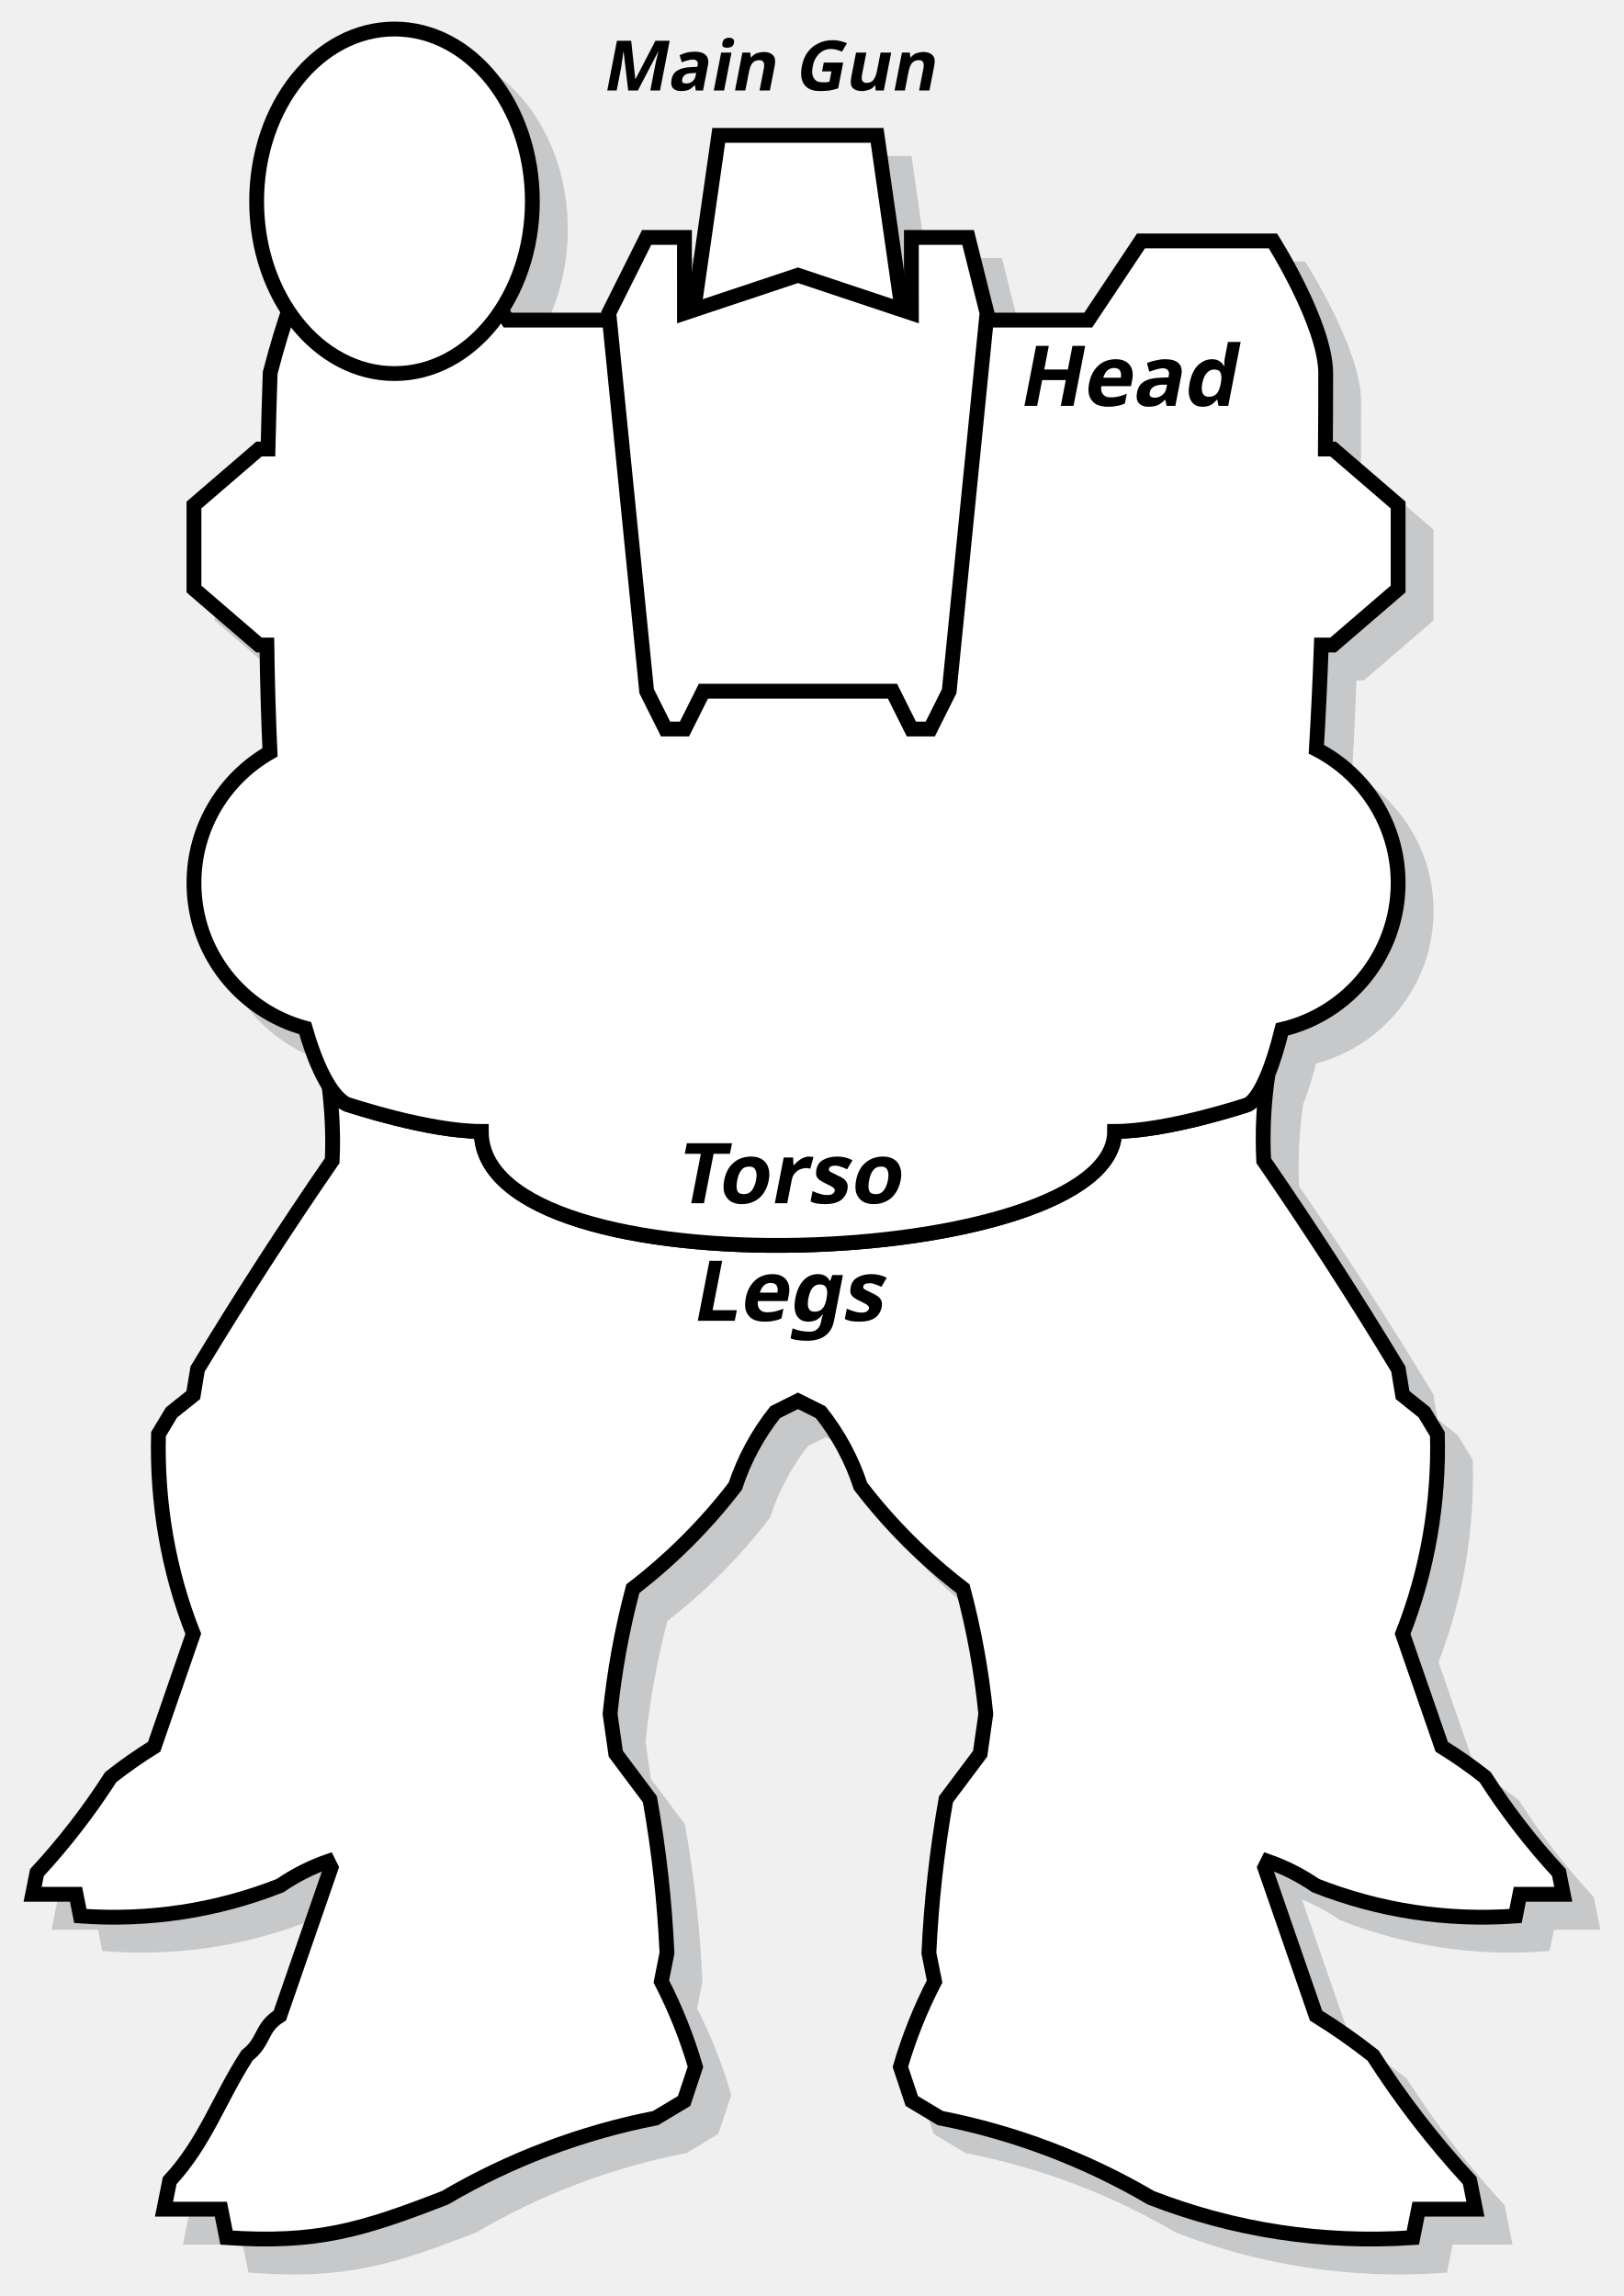
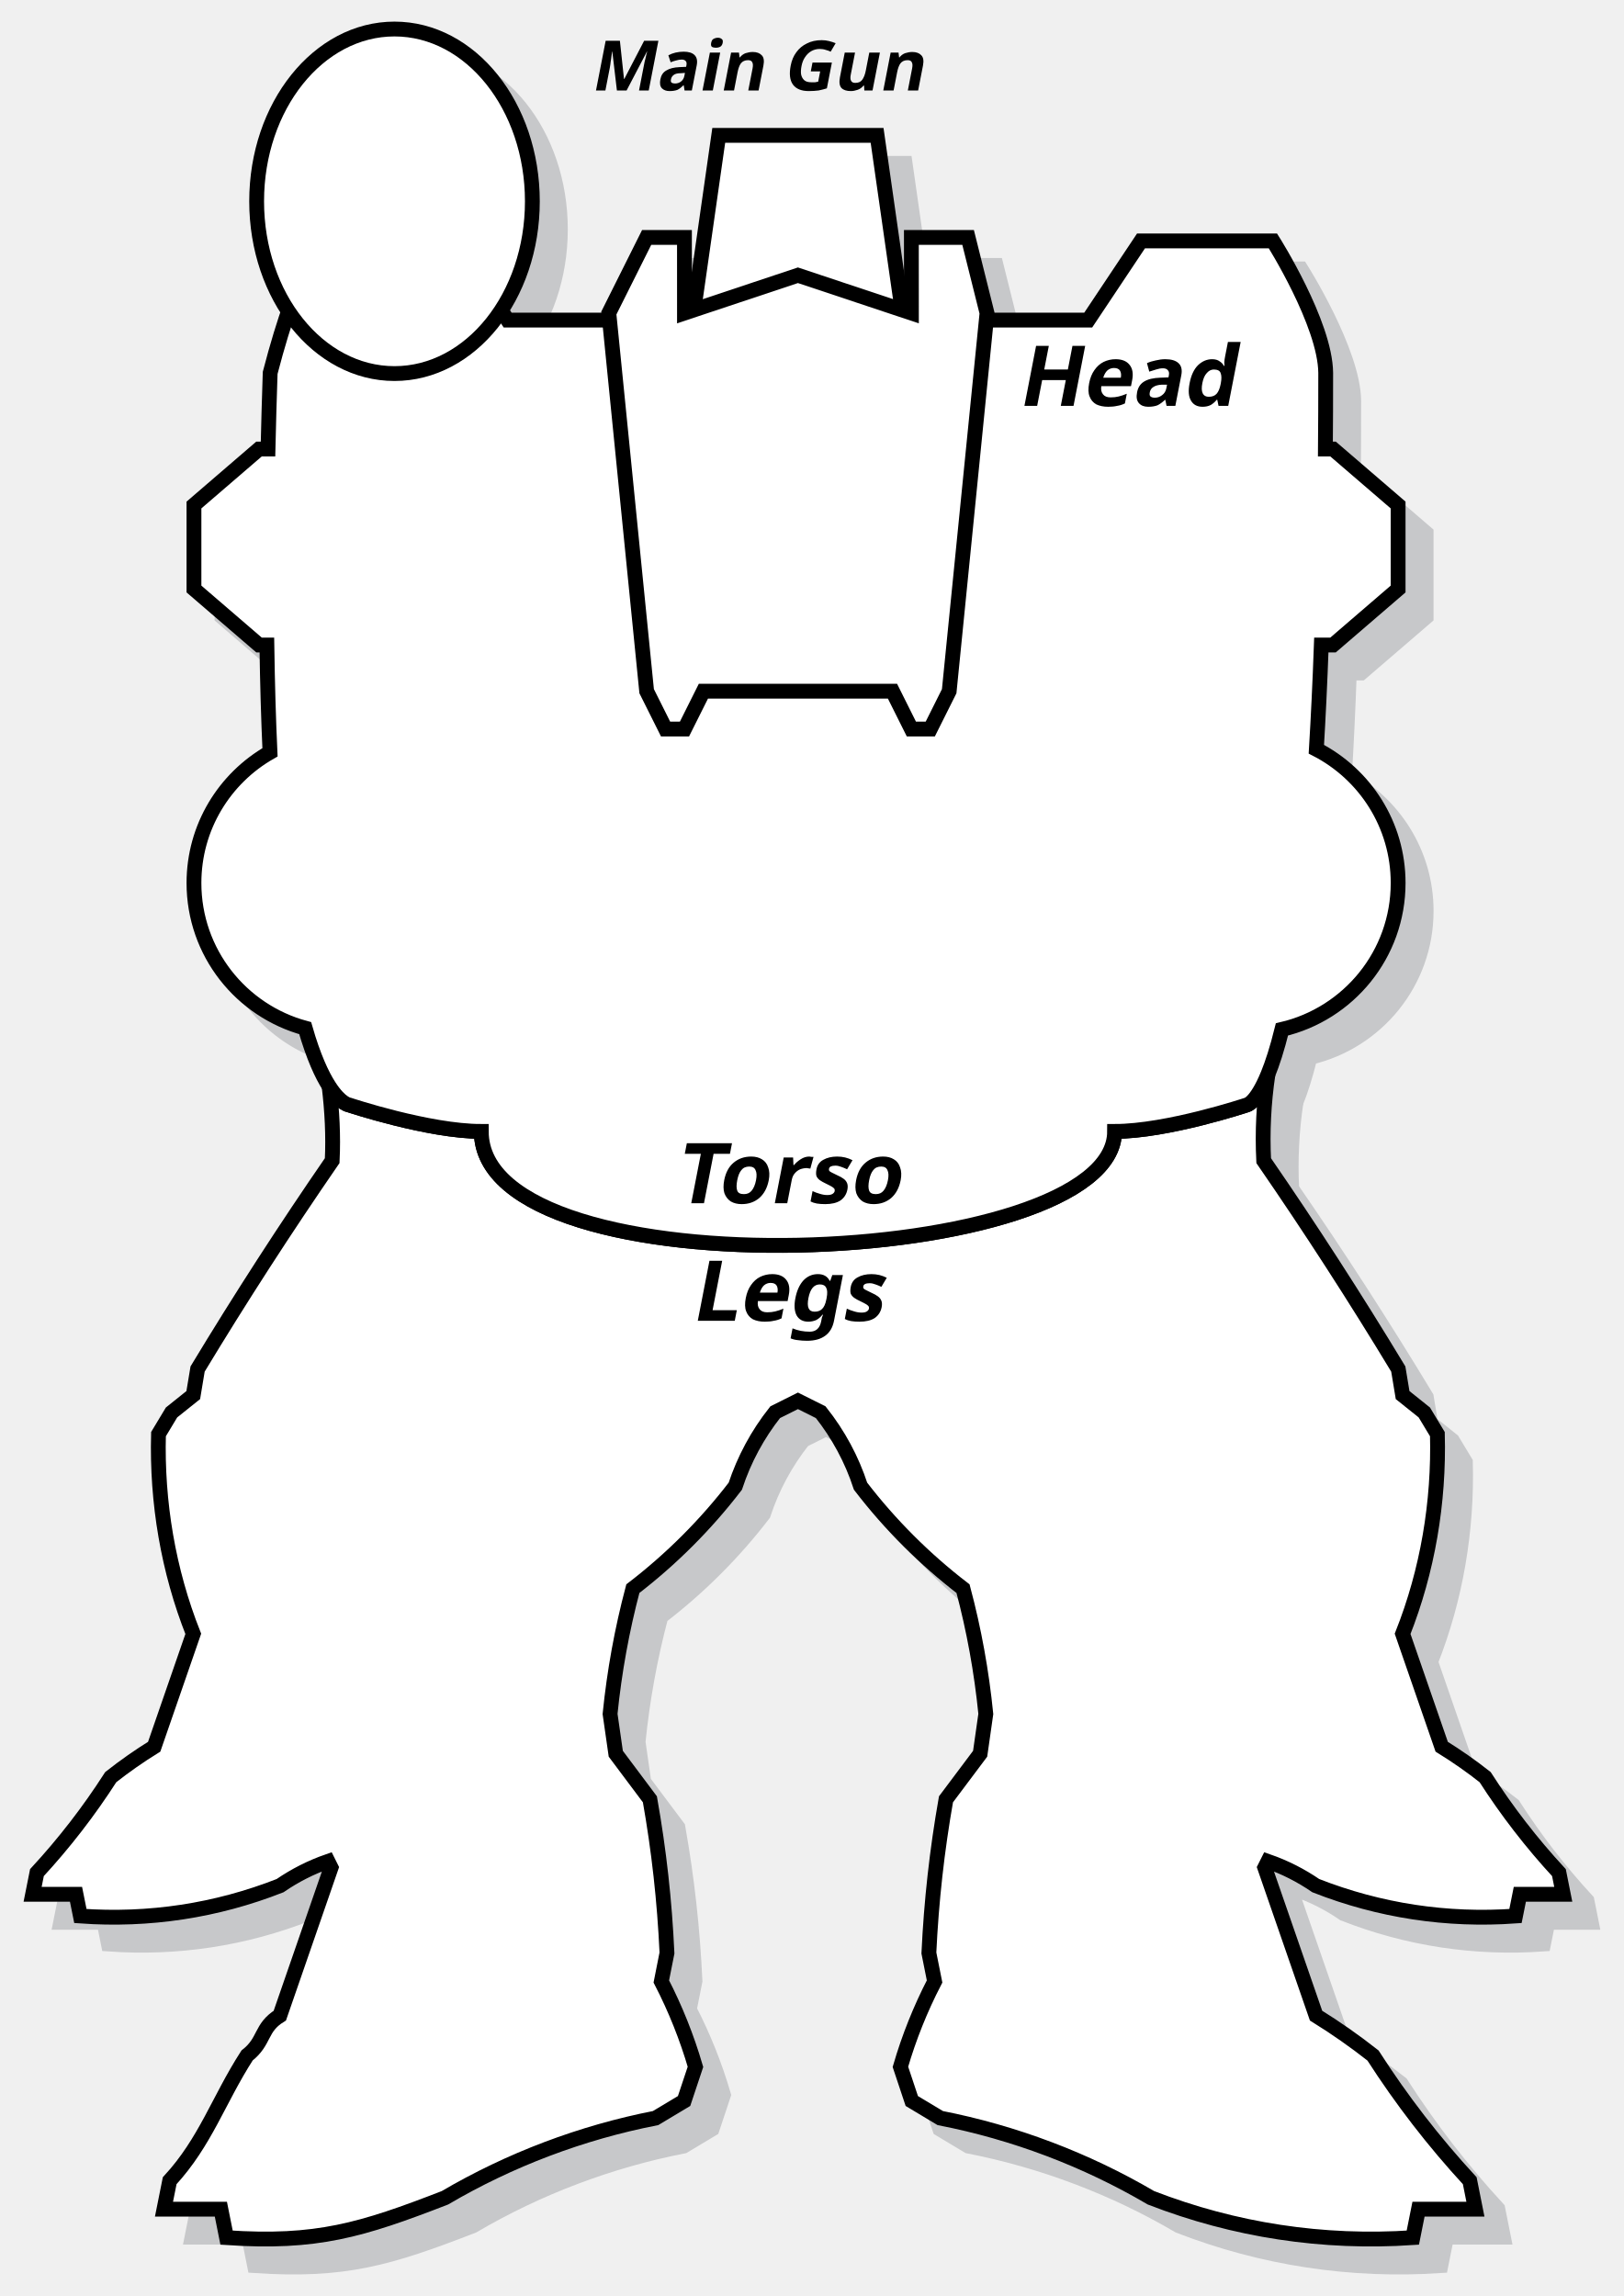
<svg xmlns="http://www.w3.org/2000/svg" viewBox="9.25 11.125 77.25 109.25">
  <defs>
    <clipPath id="protomek-quad-L-7-armor" clipPathUnits="userSpaceOnUse">
      <path d="M-10000 -10000H10000V0H-10000Z M-10000 7.8H10000V10000H-10000Z" transform="matrix(1 0 0 -1 -38.47493 26.07904)" />
    </clipPath>
    <clipPath id="protomek-quad-L-7-structure" clipPathUnits="userSpaceOnUse">
      <path d="M-10000 0H10000V7.8H-10000Z" transform="matrix(1 0 0 -1 -38.47493 26.07904)" />
    </clipPath>
    <clipPath id="protomek-quad-T-9-armor" clipPathUnits="userSpaceOnUse">
      <path d="M-10000 -10000H10000V0H-10000Z M-10000 5.2H10000V10000H-10000Z" transform="matrix(1 0 0 -1 -30.33623 -6.11526)" />
    </clipPath>
    <clipPath id="protomek-quad-T-9-structure" clipPathUnits="userSpaceOnUse">
      <path d="M-10000 0H10000V5.2H-10000Z" transform="matrix(1 0 0 -1 -30.33623 -6.11526)" />
    </clipPath>
    <clipPath id="protomek-quad-MG-11-armor" clipPathUnits="userSpaceOnUse">
      <path d="M-10000 -10000H10000V6.5H-10000Z M-10000 10.4H10000V10000H-10000Z" transform="matrix(1 0 0 -1 -0.30533 -2.44386)" />
    </clipPath>
    <clipPath id="protomek-quad-MG-11-structure" clipPathUnits="userSpaceOnUse">
      <path d="M-10000 6.5H10000V10.4H-10000Z" transform="matrix(1 0 0 -1 -0.30533 -2.44386)" />
    </clipPath>
    <clipPath id="protomek-quad-HD-12-armor" clipPathUnits="userSpaceOnUse">
      <path d="M-10000 -10000H10000V0H-10000Z M-10000 2.6H10000V10000H-10000Z" transform="matrix(1 0 0 -1 -7.61453 12.37524)" />
    </clipPath>
    <clipPath id="protomek-quad-HD-12-structure" clipPathUnits="userSpaceOnUse">
      <path d="M-10000 0H10000V2.6H-10000Z" transform="matrix(1 0 0 -1 -7.61453 12.37524)" />
    </clipPath>
    <clipPath id="protomek-quad-exclude-HD-24" clipPathUnits="userSpaceOnUse">
      <path clip-rule="evenodd" transform="translate(536.3547 655.627)" d="M-10000 -10000H10000V10000H-10000Z M0 0 M0 0L-.957-1.914h-.957L-2.87 0h-9.57l-.957-1.914h-.958L-15.312 0-17.226 19.141l1.914 3.828h1.913l.001-3.828 5.742 1.914 5.744-1.914-.002 3.828H.957l.957-3.828z Z" />
    </clipPath>
    <clipPath id="protomek-quad-exclude-MG-21" clipPathUnits="userSpaceOnUse">
      <path clip-rule="evenodd" transform="translate(508.2805 689.1461)" d="M-10000 -10000H10000V10000H-10000Z M0 0 M0 0C-3.853 0-6.977-3.906-6.977-8.721c0-4.817 3.124-8.72 6.977-8.72 3.854 0 6.978 3.903 6.978 8.72C6.978-3.906 3.854 0 0 0 Z" />
    </clipPath>
  </defs>
  <g transform="matrix(0.940 0 0 0.940 9.838 11.250)">
    <g transform="matrix(1,0,0,-1,-488.9402,690.4822)">
      <g transform="translate(568.6331,594.4059)">
        <path style="fill:#c7c8ca;fill-opacity:1;fill-rule:nonzero;stroke:#c7c8ca;stroke-width:0.75;stroke-linecap:butt;stroke-linejoin:miter;stroke-miterlimit:4;stroke-dasharray:none;stroke-opacity:1" d="M0 0C-1.387 1.502-2.627 3.106-3.736 4.834c-.702 .555-1.436 1.067-2.198 1.539l-1.978 5.714c1.266 3.197 1.851 6.656 1.76 10.109l-.661 1.097-1.099 .88-.219 1.319c-2.176 3.6-4.444 7.112-6.812 10.548-.073 1.465 0 2.923 .216 4.374-.616-1.51-1.084-1.559-1.084-1.559s-4.007-1.335-6.678-1.335c0-7.012-32.053-8.347-32.053 0-2.671 0-6.679 1.335-6.679 1.335s-.434 .038-1.023 .954c.151-1.251 .218-2.507 .156-3.769-2.368-3.436-4.637-6.948-6.812-10.548l-.219-1.319-1.1-.88-.66-1.097c-.092-3.453 .493-6.912 1.76-10.109l-1.978-5.714c-.762-.472-1.494-.984-2.198-1.539-1.109-1.728-2.35-3.332-3.736-4.834l-.219-1.098h2.197l.221-1.099c3.474-.249 6.88 .27 10.107 1.538 .753 .517 1.561 .927 2.424 1.228l.157-.315-2.594-7.493c-.997-.619-.735-1.293-1.658-2.017-1.456-2.265-2.101-4.369-3.917-6.34l-.288-1.44h2.879l.288-1.441c4.548-.307 6.815 .373 11.052 2.017 3.287 1.93 6.917 3.304 10.662 4.035l1.442 .864 .576 1.729c-.437 1.494-1.013 2.936-1.728 4.322l.286 1.442c-.121 2.633-.404 5.183-.864 7.779-.575 .768-1.151 1.537-1.727 2.306l-.289 2.016c.217 2.147 .6 4.255 1.153 6.341 1.944 1.493 3.695 3.243 5.185 5.186 .45 1.362 1.122 2.611 2.018 3.746l1.153 .576 1.152-.576c.898-1.134 1.571-2.383 2.017-3.746 1.491-1.943 3.242-3.693 5.186-5.186 .556-2.085 .938-4.194 1.153-6.341l-.287-2.016c-.577-.768-1.154-1.537-1.729-2.306-.457-2.596-.741-5.146-.865-7.779L-31.6-5.51c-.716-1.386-1.294-2.827-1.729-4.322l.576-1.729 1.441-.864c3.746-.731 7.375-2.105 10.663-4.035 4.237-1.644 8.706-2.324 13.254-2.017l.288 1.441h2.88l-.287 1.44c-1.817 1.971-3.443 4.074-4.898 6.34-.923 .726-1.883 1.399-2.881 2.017L-14.888 .254l.158 .315c.863-.301 1.67-.711 2.423-1.228C-9.079-1.927-5.673-2.446-2.199-2.197l.22 1.099H.219z" />
      </g>
      <g transform="translate(560.4944,644.5001)">
        <path style="fill:#c7c8ca;fill-opacity:1;fill-rule:nonzero;stroke:#c7c8ca;stroke-width:0.75;stroke-linecap:butt;stroke-linejoin:miter;stroke-miterlimit:4;stroke-dasharray:none;stroke-opacity:1" d="M0 0C0 2.953-1.683 5.507-4.139 6.772c.097 1.612 .182 3.361 .251 5.275h.593l3.294 2.835v4.252l-3.294 2.835h-.386c.01 1.24 .016 2.52 .015 3.855-.022 2.493-2.671 6.678-2.671 6.678h-6.677l-2.671-4.006h-9.35l-1.336 9.349h-8.014l-1.336-9.349h-9.348l-2.671 4.006h-6.677s-1.185-.966-2.671-6.678c-.046-1.337-.08-2.613-.109-3.855h-.455l-3.293-2.835V14.882l3.293-2.835h.397c.029-1.971 .082-3.78 .158-5.432-2.297-1.312-3.848-3.78-3.848-6.615 0-3.518 2.387-6.471 5.629-7.347 .419-1.457 .844-2.369 1.211-2.939 .588-.916 1.023-.953 1.023-.953s4.008-1.336 6.679-1.336c0-8.346 32.052-7.011 32.052 0 2.671 0 6.679 1.336 6.679 1.336s.468 .049 1.084 1.559c.222 .544 .463 1.279 .708 2.269C-2.512-6.624 0-3.608 0 0z" />
      </g>
      <g transform="translate(509.6985,687.7286)">
        <path data-protomek-main-gun="1" style="fill:#c7c8ca;fill-opacity:1;fill-rule:nonzero;stroke:#c7c8ca;stroke-width:0.75;stroke-linecap:butt;stroke-linejoin:miter;stroke-miterlimit:4;stroke-dasharray:none;stroke-opacity:1" d="M0 0C-3.853 0-6.977-3.906-6.977-8.721c0-4.817 3.124-8.72 6.977-8.72 3.854 0 6.978 3.903 6.978 8.72C6.978-3.906 3.854 0 0 0" />
      </g>
      <g transform="translate(537.7727,654.2096)">
        <path style="fill:#c7c8ca;fill-opacity:1;fill-rule:nonzero;stroke:#c7c8ca;stroke-width:0.75;stroke-linecap:butt;stroke-linejoin:miter;stroke-miterlimit:10;stroke-dasharray:none;stroke-opacity:1" d="M0 0L-.957-1.914h-.957L-2.87 0h-9.57l-.957-1.914h-.958L-15.312 0-17.226 19.141l1.914 3.828h1.913l.001-3.828 5.742 1.914 5.744-1.914-.002 3.828H.957l.957-3.828z" />
      </g>
      <g transform="translate(567.2151,595.8232)">
        <path style="fill:#ffffff;fill-opacity:1;fill-rule:nonzero;stroke:none" d="M0 0C-1.387 1.502-2.627 3.106-3.736 4.834c-.702 .555-1.436 1.067-2.198 1.539l-1.978 5.714c1.266 3.197 1.851 6.656 1.76 10.109l-.661 1.097-1.099 .88-.219 1.319c-2.176 3.6-4.444 7.112-6.812 10.548-.073 1.465 0 2.923 .216 4.374-.616-1.51-1.084-1.559-1.084-1.559s-4.007-1.335-6.678-1.335c0-7.012-32.053-8.347-32.053 0-2.671 0-6.679 1.335-6.679 1.335s-.434 .038-1.023 .954c.151-1.251 .218-2.507 .156-3.769-2.368-3.436-4.637-6.948-6.812-10.548l-.219-1.319-1.1-.88-.66-1.097c-.092-3.453 .493-6.912 1.76-10.109l-1.978-5.714c-.762-.472-1.494-.984-2.198-1.539-1.109-1.728-2.35-3.332-3.736-4.834l-.219-1.098h2.197l.221-1.099c3.474-.249 6.88 .27 10.107 1.538 .753 .517 1.561 .927 2.424 1.228l.157-.315-2.594-7.493c-.997-.619-.735-1.293-1.658-2.017-1.456-2.265-2.101-4.369-3.917-6.34l-.288-1.44h2.879l.288-1.441c4.548-.307 6.815 .373 11.052 2.017 3.287 1.93 6.917 3.304 10.662 4.035l1.442 .864 .576 1.729c-.437 1.494-1.013 2.936-1.728 4.322l.286 1.442c-.121 2.633-.404 5.183-.864 7.779-.575 .768-1.151 1.537-1.727 2.306l-.289 2.016c.217 2.147 .6 4.255 1.153 6.341 1.944 1.493 3.695 3.243 5.185 5.186 .45 1.362 1.122 2.611 2.018 3.746l1.153 .576 1.152-.576c.898-1.134 1.571-2.383 2.017-3.746 1.491-1.943 3.242-3.693 5.186-5.186 .556-2.085 .938-4.194 1.153-6.341l-.287-2.016c-.577-.768-1.154-1.537-1.729-2.306-.457-2.596-.741-5.146-.865-7.779L-31.6-5.51c-.716-1.386-1.294-2.827-1.729-4.322l.576-1.729 1.441-.864c3.746-.731 7.375-2.105 10.663-4.035 4.237-1.644 8.706-2.324 13.254-2.017l.288 1.441h2.88l-.287 1.44c-1.817 1.971-3.443 4.074-4.898 6.34-.923 .726-1.883 1.399-2.881 2.017L-14.888 .254l.158 .315c.863-.301 1.67-.711 2.423-1.228C-9.079-1.927-5.673-2.446-2.199-2.197l.22 1.099H.219z" />
        <path class="armor unitLocation" data-loc="L" fill="transparent" stroke="none" clip-path="url(#protomek-quad-L-7-armor)" d="M0 0C-1.387 1.502-2.627 3.106-3.736 4.834c-.702 .555-1.436 1.067-2.198 1.539l-1.978 5.714c1.266 3.197 1.851 6.656 1.76 10.109l-.661 1.097-1.099 .88-.219 1.319c-2.176 3.6-4.444 7.112-6.812 10.548-.073 1.465 0 2.923 .216 4.374-.616-1.51-1.084-1.559-1.084-1.559s-4.007-1.335-6.678-1.335c0-7.012-32.053-8.347-32.053 0-2.671 0-6.679 1.335-6.679 1.335s-.434 .038-1.023 .954c.151-1.251 .218-2.507 .156-3.769-2.368-3.436-4.637-6.948-6.812-10.548l-.219-1.319-1.1-.88-.66-1.097c-.092-3.453 .493-6.912 1.76-10.109l-1.978-5.714c-.762-.472-1.494-.984-2.198-1.539-1.109-1.728-2.35-3.332-3.736-4.834l-.219-1.098h2.197l.221-1.099c3.474-.249 6.88 .27 10.107 1.538 .753 .517 1.561 .927 2.424 1.228l.157-.315-2.594-7.493c-.997-.619-.735-1.293-1.658-2.017-1.456-2.265-2.101-4.369-3.917-6.34l-.288-1.44h2.879l.288-1.441c4.548-.307 6.815 .373 11.052 2.017 3.287 1.93 6.917 3.304 10.662 4.035l1.442 .864 .576 1.729c-.437 1.494-1.013 2.936-1.728 4.322l.286 1.442c-.121 2.633-.404 5.183-.864 7.779-.575 .768-1.151 1.537-1.727 2.306l-.289 2.016c.217 2.147 .6 4.255 1.153 6.341 1.944 1.493 3.695 3.243 5.185 5.186 .45 1.362 1.122 2.611 2.018 3.746l1.153 .576 1.152-.576c.898-1.134 1.571-2.383 2.017-3.746 1.491-1.943 3.242-3.693 5.186-5.186 .556-2.085 .938-4.194 1.153-6.341l-.287-2.016c-.577-.768-1.154-1.537-1.729-2.306-.457-2.596-.741-5.146-.865-7.779L-31.6-5.51c-.716-1.386-1.294-2.827-1.729-4.322l.576-1.729 1.441-.864c3.746-.731 7.375-2.105 10.663-4.035 4.237-1.644 8.706-2.324 13.254-2.017l.288 1.441h2.88l-.287 1.44c-1.817 1.971-3.443 4.074-4.898 6.34-.923 .726-1.883 1.399-2.881 2.017L-14.888 .254l.158 .315c.863-.301 1.67-.711 2.423-1.228C-9.079-1.927-5.673-2.446-2.199-2.197l.22 1.099H.219z" />
        <path class="structure unitLocation" data-loc="L" fill="transparent" stroke="none" clip-path="url(#protomek-quad-L-7-structure)" d="M0 0C-1.387 1.502-2.627 3.106-3.736 4.834c-.702 .555-1.436 1.067-2.198 1.539l-1.978 5.714c1.266 3.197 1.851 6.656 1.76 10.109l-.661 1.097-1.099 .88-.219 1.319c-2.176 3.6-4.444 7.112-6.812 10.548-.073 1.465 0 2.923 .216 4.374-.616-1.51-1.084-1.559-1.084-1.559s-4.007-1.335-6.678-1.335c0-7.012-32.053-8.347-32.053 0-2.671 0-6.679 1.335-6.679 1.335s-.434 .038-1.023 .954c.151-1.251 .218-2.507 .156-3.769-2.368-3.436-4.637-6.948-6.812-10.548l-.219-1.319-1.1-.88-.66-1.097c-.092-3.453 .493-6.912 1.76-10.109l-1.978-5.714c-.762-.472-1.494-.984-2.198-1.539-1.109-1.728-2.35-3.332-3.736-4.834l-.219-1.098h2.197l.221-1.099c3.474-.249 6.88 .27 10.107 1.538 .753 .517 1.561 .927 2.424 1.228l.157-.315-2.594-7.493c-.997-.619-.735-1.293-1.658-2.017-1.456-2.265-2.101-4.369-3.917-6.34l-.288-1.44h2.879l.288-1.441c4.548-.307 6.815 .373 11.052 2.017 3.287 1.93 6.917 3.304 10.662 4.035l1.442 .864 .576 1.729c-.437 1.494-1.013 2.936-1.728 4.322l.286 1.442c-.121 2.633-.404 5.183-.864 7.779-.575 .768-1.151 1.537-1.727 2.306l-.289 2.016c.217 2.147 .6 4.255 1.153 6.341 1.944 1.493 3.695 3.243 5.185 5.186 .45 1.362 1.122 2.611 2.018 3.746l1.153 .576 1.152-.576c.898-1.134 1.571-2.383 2.017-3.746 1.491-1.943 3.242-3.693 5.186-5.186 .556-2.085 .938-4.194 1.153-6.341l-.287-2.016c-.577-.768-1.154-1.537-1.729-2.306-.457-2.596-.741-5.146-.865-7.779L-31.6-5.51c-.716-1.386-1.294-2.827-1.729-4.322l.576-1.729 1.441-.864c3.746-.731 7.375-2.105 10.663-4.035 4.237-1.644 8.706-2.324 13.254-2.017l.288 1.441h2.88l-.287 1.44c-1.817 1.971-3.443 4.074-4.898 6.34-.923 .726-1.883 1.399-2.881 2.017L-14.888 .254l.158 .315c.863-.301 1.67-.711 2.423-1.228C-9.079-1.927-5.673-2.446-2.199-2.197l.22 1.099H.219z" />
      </g>
      <g transform="translate(567.2151,595.8232)">
        <path style="fill:none;stroke:#000000;stroke-width:0.75;stroke-linecap:butt;stroke-linejoin:miter;stroke-miterlimit:4;stroke-dasharray:none;stroke-opacity:1" d="M0 0C-1.387 1.502-2.627 3.106-3.736 4.834c-.702 .555-1.436 1.067-2.198 1.539l-1.978 5.714c1.266 3.197 1.851 6.656 1.76 10.109l-.661 1.097-1.099 .88-.219 1.319c-2.176 3.6-4.444 7.112-6.812 10.548-.073 1.465 0 2.923 .216 4.374-.616-1.51-1.084-1.559-1.084-1.559s-4.007-1.335-6.678-1.335c0-7.012-32.053-8.347-32.053 0-2.671 0-6.679 1.335-6.679 1.335s-.434 .038-1.023 .954c.151-1.251 .218-2.507 .156-3.769-2.368-3.436-4.637-6.948-6.812-10.548l-.219-1.319-1.1-.88-.66-1.097c-.092-3.453 .493-6.912 1.76-10.109l-1.978-5.714c-.762-.472-1.494-.984-2.198-1.539-1.109-1.728-2.35-3.332-3.736-4.834l-.219-1.098h2.197l.221-1.099c3.474-.249 6.88 .27 10.107 1.538 .753 .517 1.561 .927 2.424 1.228l.157-.315-2.594-7.493c-.997-.619-.735-1.293-1.658-2.017-1.456-2.265-2.101-4.369-3.917-6.34l-.288-1.44h2.879l.288-1.441c4.548-.307 6.815 .373 11.052 2.017 3.287 1.93 6.917 3.304 10.662 4.035l1.442 .864 .576 1.729c-.437 1.494-1.013 2.936-1.728 4.322l.286 1.442c-.121 2.633-.404 5.183-.864 7.779-.575 .768-1.151 1.537-1.727 2.306l-.289 2.016c.217 2.147 .6 4.255 1.153 6.341 1.944 1.493 3.695 3.243 5.185 5.186 .45 1.362 1.122 2.611 2.018 3.746l1.153 .576 1.152-.576c.898-1.134 1.571-2.383 2.017-3.746 1.491-1.943 3.242-3.693 5.186-5.186 .556-2.085 .938-4.194 1.153-6.341l-.287-2.016c-.577-.768-1.154-1.537-1.729-2.306-.457-2.596-.741-5.146-.865-7.779L-31.6-5.51c-.716-1.386-1.294-2.827-1.729-4.322l.576-1.729 1.441-.864c3.746-.731 7.375-2.105 10.663-4.035 4.237-1.644 8.706-2.324 13.254-2.017l.288 1.441h2.88l-.287 1.44c-1.817 1.971-3.443 4.074-4.898 6.34-.923 .726-1.883 1.399-2.881 2.017L-14.888 .254l.158 .315c.863-.301 1.67-.711 2.423-1.228C-9.079-1.927-5.673-2.446-2.199-2.197l.22 1.099H.219z" />
      </g>
      <g transform="translate(559.0764,645.9175)">
        <path style="fill:#ffffff;fill-opacity:1;fill-rule:nonzero;stroke:none" d="M0 0C0 2.953-1.683 5.507-4.139 6.772c.097 1.612 .182 3.361 .251 5.275h.593l3.294 2.835v4.252l-3.294 2.835h-.386c.01 1.24 .016 2.52 .015 3.855-.022 2.493-2.671 6.678-2.671 6.678h-6.677l-2.671-4.006h-9.35l-1.336 9.349h-8.014l-1.336-9.349h-9.348l-2.671 4.006h-6.677s-1.185-.966-2.671-6.678c-.046-1.337-.08-2.613-.109-3.855h-.455l-3.293-2.835V14.882l3.293-2.835h.397c.029-1.971 .082-3.78 .158-5.432-2.297-1.312-3.848-3.78-3.848-6.615 0-3.518 2.387-6.471 5.629-7.347 .419-1.457 .844-2.369 1.211-2.939 .588-.916 1.023-.953 1.023-.953s4.008-1.336 6.679-1.336c0-8.346 32.052-7.011 32.052 0 2.671 0 6.679 1.336 6.679 1.336s.468 .049 1.084 1.559c.222 .544 .463 1.279 .708 2.269C-2.512-6.624 0-3.608 0 0" />
        <g transform="translate(-559.0764 -645.9175)">
          <g clip-path="url(#protomek-quad-exclude-HD-24)">
            <g clip-path="url(#protomek-quad-exclude-MG-21)" data-protomek-main-gun-clip="1">
              <g transform="translate(559.0764 645.9175)">
                <path class="armor unitLocation" data-loc="T" fill="transparent" stroke="none" clip-path="url(#protomek-quad-T-9-armor)" d="M0 0C0 2.953-1.683 5.507-4.139 6.772c.097 1.612 .182 3.361 .251 5.275h.593l3.294 2.835v4.252l-3.294 2.835h-.386c.01 1.24 .016 2.52 .015 3.855-.022 2.493-2.671 6.678-2.671 6.678h-6.677l-2.671-4.006h-9.35l-1.336 9.349h-8.014l-1.336-9.349h-9.348l-2.671 4.006h-6.677s-1.185-.966-2.671-6.678c-.046-1.337-.08-2.613-.109-3.855h-.455l-3.293-2.835V14.882l3.293-2.835h.397c.029-1.971 .082-3.78 .158-5.432-2.297-1.312-3.848-3.78-3.848-6.615 0-3.518 2.387-6.471 5.629-7.347 .419-1.457 .844-2.369 1.211-2.939 .588-.916 1.023-.953 1.023-.953s4.008-1.336 6.679-1.336c0-8.346 32.052-7.011 32.052 0 2.671 0 6.679 1.336 6.679 1.336s.468 .049 1.084 1.559c.222 .544 .463 1.279 .708 2.269C-2.512-6.624 0-3.608 0 0" />
                <path class="structure unitLocation" data-loc="T" fill="transparent" stroke="none" clip-path="url(#protomek-quad-T-9-structure)" d="M0 0C0 2.953-1.683 5.507-4.139 6.772c.097 1.612 .182 3.361 .251 5.275h.593l3.294 2.835v4.252l-3.294 2.835h-.386c.01 1.24 .016 2.52 .015 3.855-.022 2.493-2.671 6.678-2.671 6.678h-6.677l-2.671-4.006h-9.35l-1.336 9.349h-8.014l-1.336-9.349h-9.348l-2.671 4.006h-6.677s-1.185-.966-2.671-6.678c-.046-1.337-.08-2.613-.109-3.855h-.455l-3.293-2.835V14.882l3.293-2.835h.397c.029-1.971 .082-3.78 .158-5.432-2.297-1.312-3.848-3.78-3.848-6.615 0-3.518 2.387-6.471 5.629-7.347 .419-1.457 .844-2.369 1.211-2.939 .588-.916 1.023-.953 1.023-.953s4.008-1.336 6.679-1.336c0-8.346 32.052-7.011 32.052 0 2.671 0 6.679 1.336 6.679 1.336s.468 .049 1.084 1.559c.222 .544 .463 1.279 .708 2.269C-2.512-6.624 0-3.608 0 0" />
              </g>
            </g>
          </g>
        </g>
      </g>
      <g transform="translate(559.0764,645.9175)">
        <path style="fill:none;stroke:#000000;stroke-width:0.75;stroke-linecap:butt;stroke-linejoin:miter;stroke-miterlimit:4;stroke-dasharray:none;stroke-opacity:1" d="M0 0C0 2.953-1.683 5.507-4.139 6.772c.097 1.612 .182 3.361 .251 5.275h.593l3.294 2.835v4.252l-3.294 2.835h-.386c.01 1.24 .016 2.52 .015 3.855-.022 2.493-2.671 6.678-2.671 6.678h-6.677l-2.671-4.006h-9.35l-1.336 9.349h-8.014l-1.336-9.349h-9.348l-2.671 4.006h-6.677s-1.185-.966-2.671-6.678c-.046-1.337-.08-2.613-.109-3.855h-.455l-3.293-2.835V14.882l3.293-2.835h.397c.029-1.971 .082-3.78 .158-5.432-2.297-1.312-3.848-3.78-3.848-6.615 0-3.518 2.387-6.471 5.629-7.347 .419-1.457 .844-2.369 1.211-2.939 .588-.916 1.023-.953 1.023-.953s4.008-1.336 6.679-1.336c0-8.346 32.052-7.011 32.052 0 2.671 0 6.679 1.336 6.679 1.336s.468 .049 1.084 1.559c.222 .544 .463 1.279 .708 2.269C-2.512-6.624 0-3.608 0 0z" />
      </g>
      <g transform="translate(508.2805,689.1461)">
        <path data-protomek-main-gun="1" style="fill:#ffffff;fill-opacity:1;fill-rule:nonzero;stroke:#000000;stroke-width:0.75;stroke-linecap:butt;stroke-linejoin:miter;stroke-miterlimit:4;stroke-dasharray:none;stroke-opacity:1" d="M0 0C-3.853 0-6.977-3.906-6.977-8.721c0-4.817 3.124-8.72 6.977-8.72 3.854 0 6.978 3.903 6.978 8.72C6.978-3.906 3.854 0 0 0" />
        <path class="armor unitLocation" data-loc="MG" data-protomek-main-gun="1" fill="transparent" stroke="none" clip-path="url(#protomek-quad-MG-11-armor)" d="M0 0C-3.853 0-6.977-3.906-6.977-8.721c0-4.817 3.124-8.72 6.977-8.72 3.854 0 6.978 3.903 6.978 8.72C6.978-3.906 3.854 0 0 0" />
        <path class="structure unitLocation" data-loc="MG" data-protomek-main-gun="1" fill="transparent" stroke="none" clip-path="url(#protomek-quad-MG-11-structure)" d="M0 0C-3.853 0-6.977-3.906-6.977-8.721c0-4.817 3.124-8.72 6.977-8.72 3.854 0 6.978 3.903 6.978 8.72C6.978-3.906 3.854 0 0 0" />
      </g>
      <g transform="translate(536.3547,655.627)">
        <path style="fill:#ffffff;fill-opacity:1;fill-rule:nonzero;stroke:none" d="M0 0L-.957-1.914h-.957L-2.87 0h-9.57l-.957-1.914h-.958L-15.312 0-17.226 19.141l1.914 3.828h1.913l.001-3.828 5.742 1.914 5.744-1.914-.002 3.828H.957l.957-3.828z" />
        <path class="armor unitLocation" data-loc="HD" fill="transparent" stroke="none" clip-path="url(#protomek-quad-HD-12-armor)" d="M0 0L-.957-1.914h-.957L-2.87 0h-9.57l-.957-1.914h-.958L-15.312 0-17.226 19.141l1.914 3.828h1.913l.001-3.828 5.742 1.914 5.744-1.914-.002 3.828H.957l.957-3.828z" />
        <path class="structure unitLocation" data-loc="HD" fill="transparent" stroke="none" clip-path="url(#protomek-quad-HD-12-structure)" d="M0 0L-.957-1.914h-.957L-2.87 0h-9.57l-.957-1.914h-.958L-15.312 0-17.226 19.141l1.914 3.828h1.913l.001-3.828 5.742 1.914 5.744-1.914-.002 3.828H.957l.957-3.828z" />
      </g>
      <g transform="translate(536.3547,655.627)">
        <path style="fill:none;stroke:#000000;stroke-width:0.75;stroke-linecap:butt;stroke-linejoin:miter;stroke-miterlimit:10;stroke-dasharray:none;stroke-opacity:1" d="M0 0L-.957-1.914h-.957L-2.87 0h-9.57l-.957-1.914h-.958L-15.312 0-17.226 19.141l1.914 3.828h1.913l.001-3.828 5.742 1.914 5.744-1.914-.002 3.828H.957l.957-3.828z" />
      </g>
      <g transform="translate(0,13.00022)">
        <text style="font-variant:normal;font-weight:600;font-stretch:normal;font-size:4.332px;font-family:Eurostile;writing-mode:lr-tb;fill:#000000;fill-opacity:1;fill-rule:nonzero;stroke:none" transform="matrix(0.9816264,0,-0.1908128,-0.9816264,488.9417,626.3481)">
          <tspan x="35.99" y="9.821">Torso</tspan>
          <tspan x="38.035" y="15.885">Legs</tspan>
        </text>
      </g>
      <g transform="translate(-4.800299,23.39954)">
        <text data-protomek-main-gun="1" style="font-variant:normal;font-weight:600;font-stretch:normal;font-size:3.581px;font-family:Eurostile;writing-mode:lr-tb;fill:#000000;fill-opacity:1;fill-rule:nonzero;stroke:none" transform="matrix(0.9816264,0,-0.1908129,-0.9816264,523.5285,662.6363)">
-           <tspan x="0 3.606" y="0">Main Gun</tspan>
+           <tspan y="0" x="8.023" text-anchor="middle">Main Gun</tspan>
        </text>
      </g>
      <g transform="translate(6.199906,16.60016)">
        <text style="font-variant:normal;font-weight:600;font-stretch:normal;font-size:4.332px;font-family:Eurostile;writing-mode:lr-tb;fill:#000000;fill-opacity:1;fill-rule:nonzero;stroke:none" transform="matrix(0.9816264,0,-0.1908128,-0.9816264,533.5791,653.47)">
          <tspan x="0" y="0">Head</tspan>
        </text>
      </g>
    </g>
    <g fill="none" id="armorPips">
      <g transform="translate(39.8,17.28)" class="paperdoll-pip-profile">
        <rect x="-8.1" width="16.2" y="0" height="3.2" data-fill="armor" data-location="HD" />
        <rect x="-8.1" width="16.2" y="1.3" height="3.2" data-fill="armor" data-location="HD" />
        <rect x="-8.1" width="16.2" y="2.6" height="3.2" data-fill="armor" data-location="HD" />
        <rect x="-7.5" width="15" y="7.8" height="3.2" data-fill="armor" data-location="HD" />
        <rect x="-6.9" width="13.8" y="9.1" height="3.2" data-fill="armor" data-location="HD" />
        <rect x="-6.7" width="13.4" y="10.4" height="3.2" data-fill="armor" data-location="HD" />
      </g>
      <g transform="translate(39.8,35.08)" class="paperdoll-pip-profile">
        <rect x="-25" width="50" y="0" height="3.2" data-fill="armor" data-location="T" />
        <rect x="-25" width="50" y="2.6" height="3.2" data-fill="armor" data-location="T" />
        <rect x="-25" width="50" y="5.2" height="3.2" data-fill="armor" data-location="T" />
        <rect x="-25" width="50" y="7.8" height="3.2" data-fill="armor" data-location="T" />
        <rect x="-25" width="50" y="10.4" height="3.2" data-fill="armor" data-location="T" />
        <rect x="-25" width="50" y="13" height="3.2" data-fill="armor" data-location="T" />
      </g>
      <g transform="translate(39.8,68.58)" class="paperdoll-pip-profile">
        <rect x="-27.35" width="54.7" y="7.8" height="3.2" data-fill="armor" data-location="L" data-gap="-8.05,7.95" />
        <rect x="-27.35" width="54.7" y="10.4" height="3.2" data-fill="armor" data-location="L" data-gap="-9.4,9.3" />
        <rect x="-27.35" width="54.7" y="13" height="3.2" data-fill="armor" data-location="L" data-gap="-9.85,9.8" />
        <rect x="-27.35" width="54.7" y="15.6" height="3.2" data-fill="armor" data-location="L" data-gap="-10.1,10" />
        <rect x="-27.35" width="54.7" y="18.2" height="3.2" data-fill="armor" data-location="L" data-gap="-10.05,9.95" />
        <rect x="-27.35" width="54.7" y="20.8" height="3.2" data-fill="armor" data-location="L" data-gap="-9.15,9.1" />
        <rect x="-21.85" width="43.7" y="23.4" height="3.2" data-fill="armor" data-location="L" data-gap="-7.9,7.85" />
        <rect x="-19.85" width="39.7" y="26" height="3.2" data-fill="armor" data-location="L" data-gap="-7.55,7.45" />
        <rect x="-19.85" width="39.7" y="28.6" height="3.2" data-fill="armor" data-location="L" data-gap="-7.5,7.45" />
      </g>
      <g transform="translate(19.035,3.78)" class="paperdoll-pip-profile">
        <rect x="-1.5" width="3" y="0" height="3.2" data-fill="armor" data-location="MG" />
        <rect x="-3.1" width="6.2" y="1.3" height="3.2" data-fill="armor" data-location="MG" />
        <rect x="-3.75" width="7.5" y="2.6" height="3.2" data-fill="armor" data-location="MG" />
        <rect x="-4" width="8" y="3.9" height="3.2" data-fill="armor" data-location="MG" />
        <rect x="-3.9" width="7.8" y="5.2" height="3.2" data-fill="armor" data-location="MG" />
      </g>
    </g>
    <g fill="none">
      <g transform="translate(39.8,22.48)" class="paperdoll-pip-profile">
        <rect data-fill="structure" data-location="HD" x="-7.4" width="14.8" y="0" height="2.6" />
      </g>
      <g transform="translate(39.8,50.68)" class="paperdoll-pip-profile">
        <rect data-fill="structure" data-location="T" x="-23.2" width="46.4" y="0" height="2.6" />
        <rect data-fill="structure" data-location="T" x="-20" width="40" y="2.6" height="2.6" />
      </g>
      <g transform="translate(39.8,68.58)" class="paperdoll-pip-profile">
        <rect x="-27.35" width="54.7" y="0" height="2.6" data-fill="structure" data-location="L" data-gap="-1.4,1.35" />
        <rect x="-27.35" width="54.7" y="2.6" height="2.6" data-fill="structure" data-location="L" data-gap="-3.2,3.1" />
        <rect x="-27.35" width="54.7" y="5.2" height="2.6" data-fill="structure" data-location="L" data-gap="-4.75,4.7" />
      </g>
      <g transform="translate(19.035,3.78)" class="paperdoll-pip-profile">
        <rect data-fill="structure" data-location="MG" x="-3.3" width="6.6" y="6.5" height="2.6" />
        <rect data-fill="structure" data-location="MG" x="-2.4" width="4.8" y="7.8" height="2.6" />
      </g>
    </g>
  </g>
</svg>
